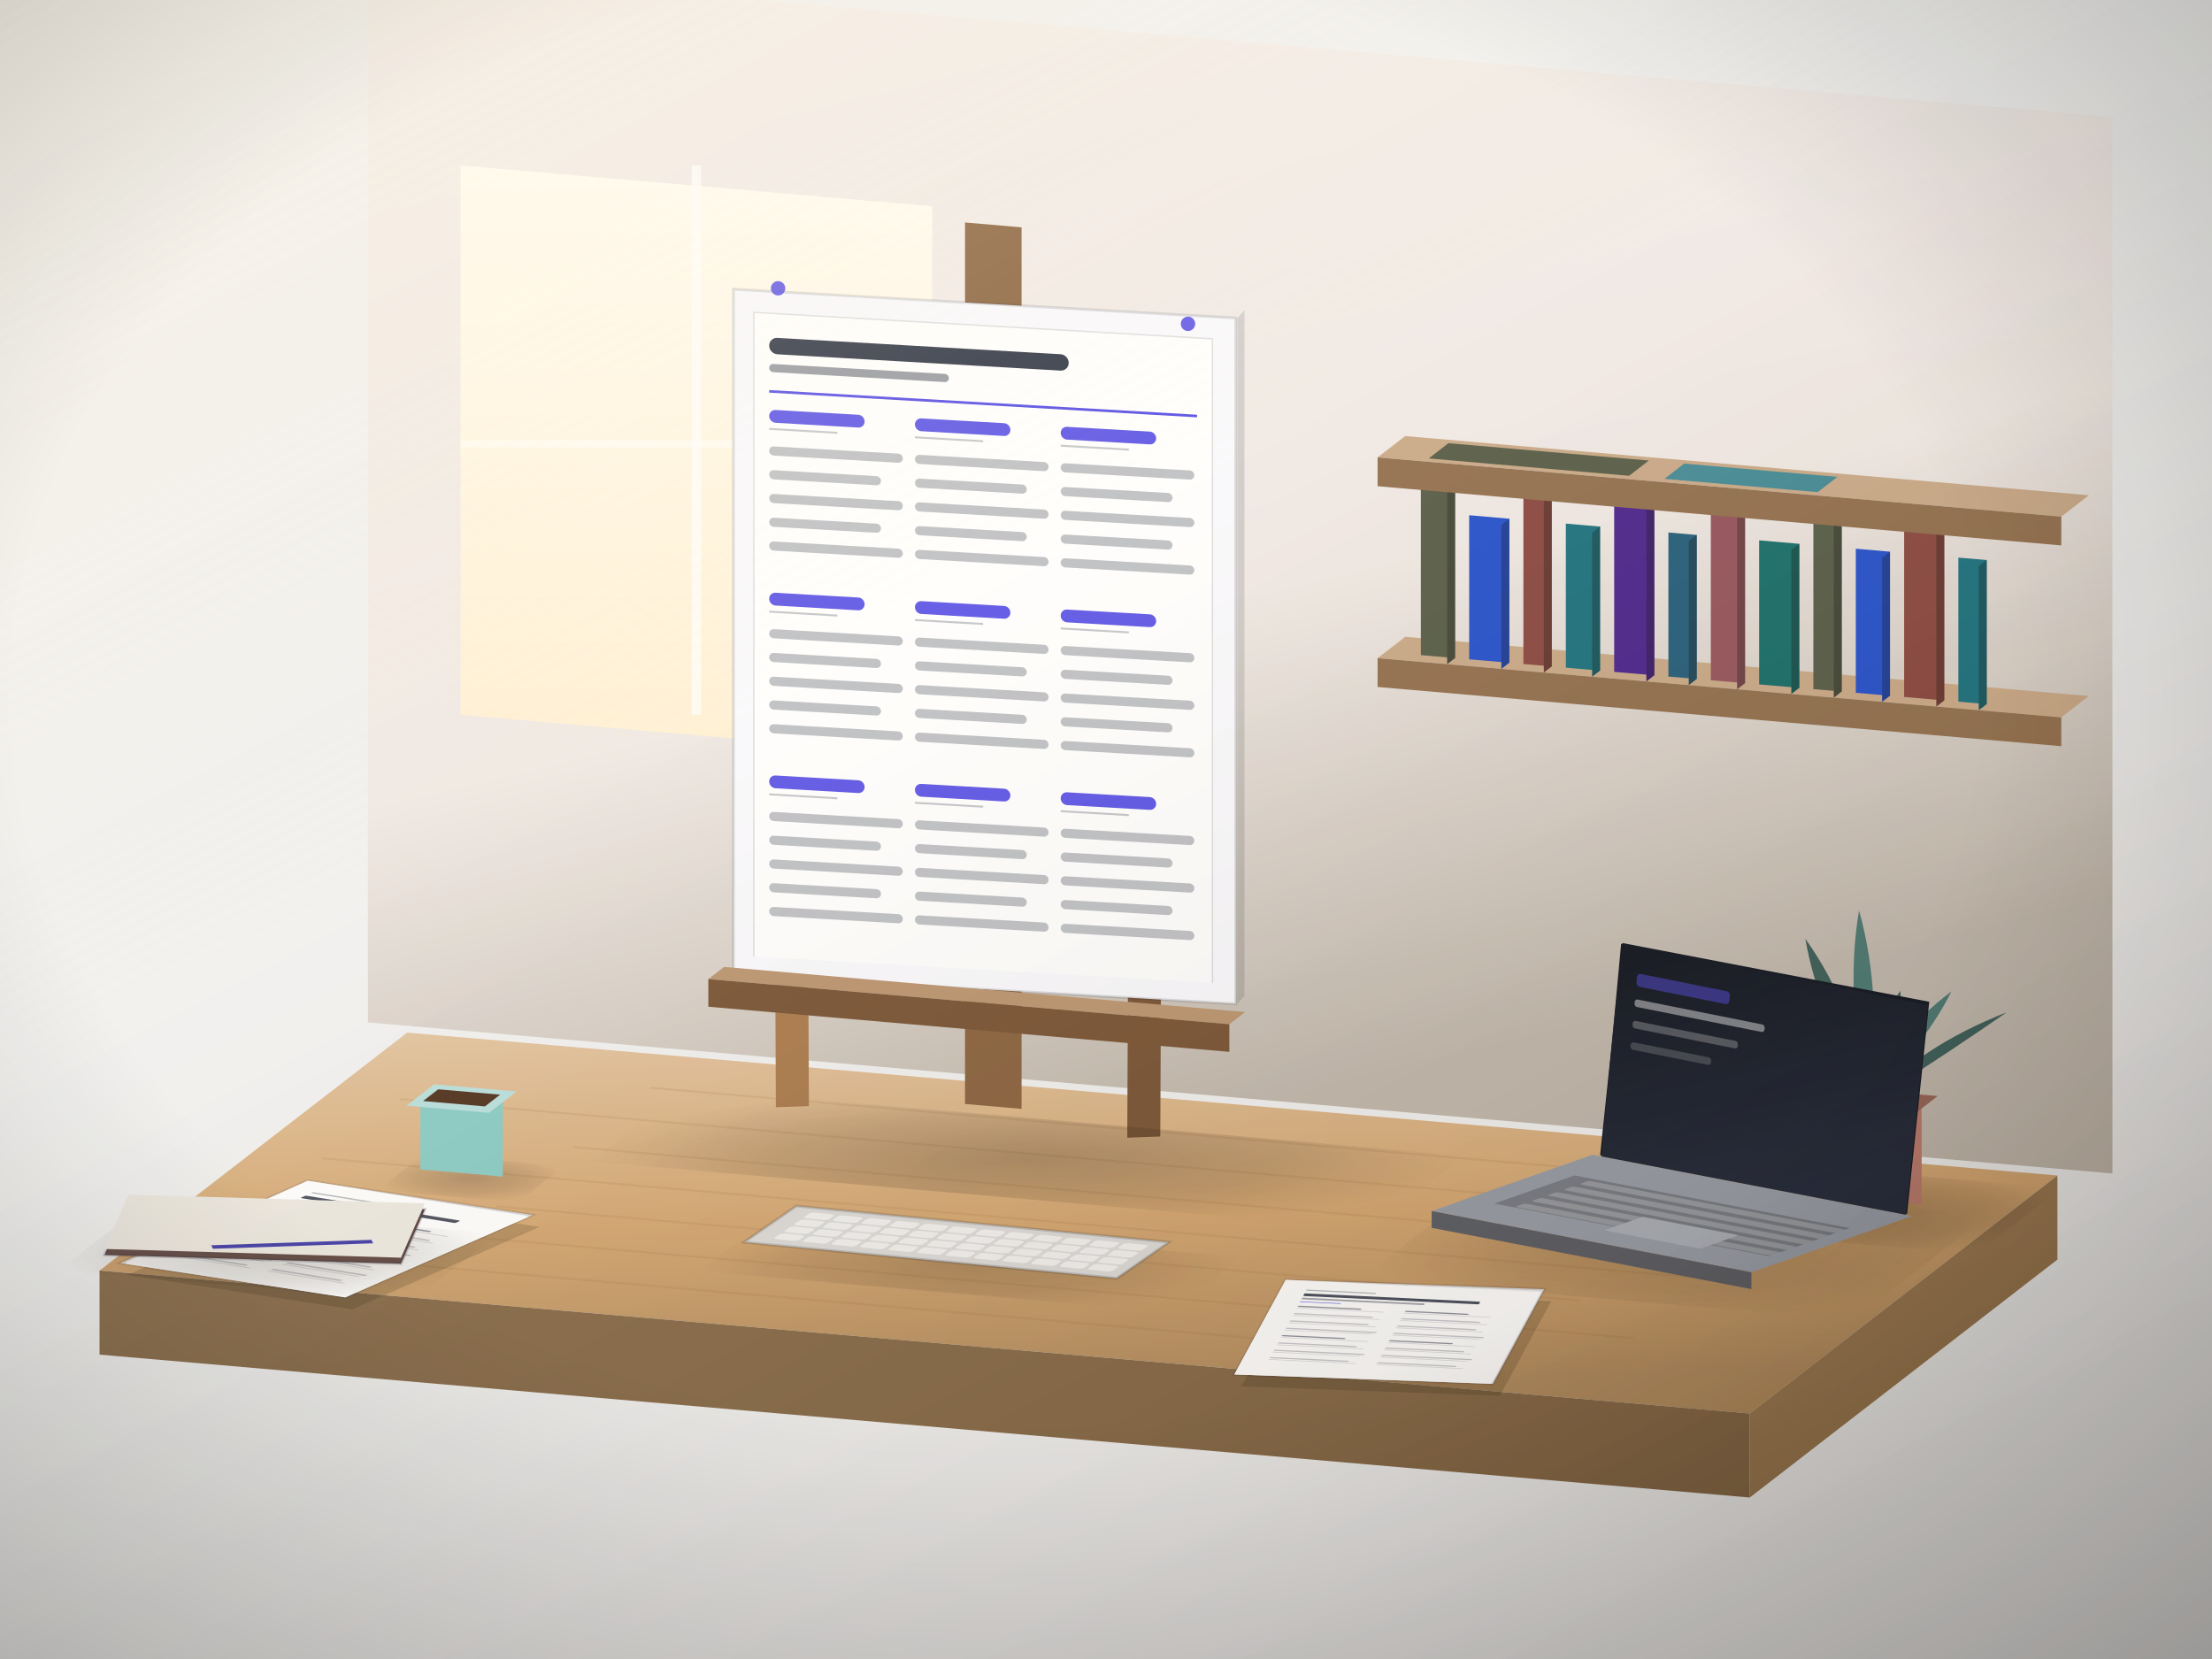
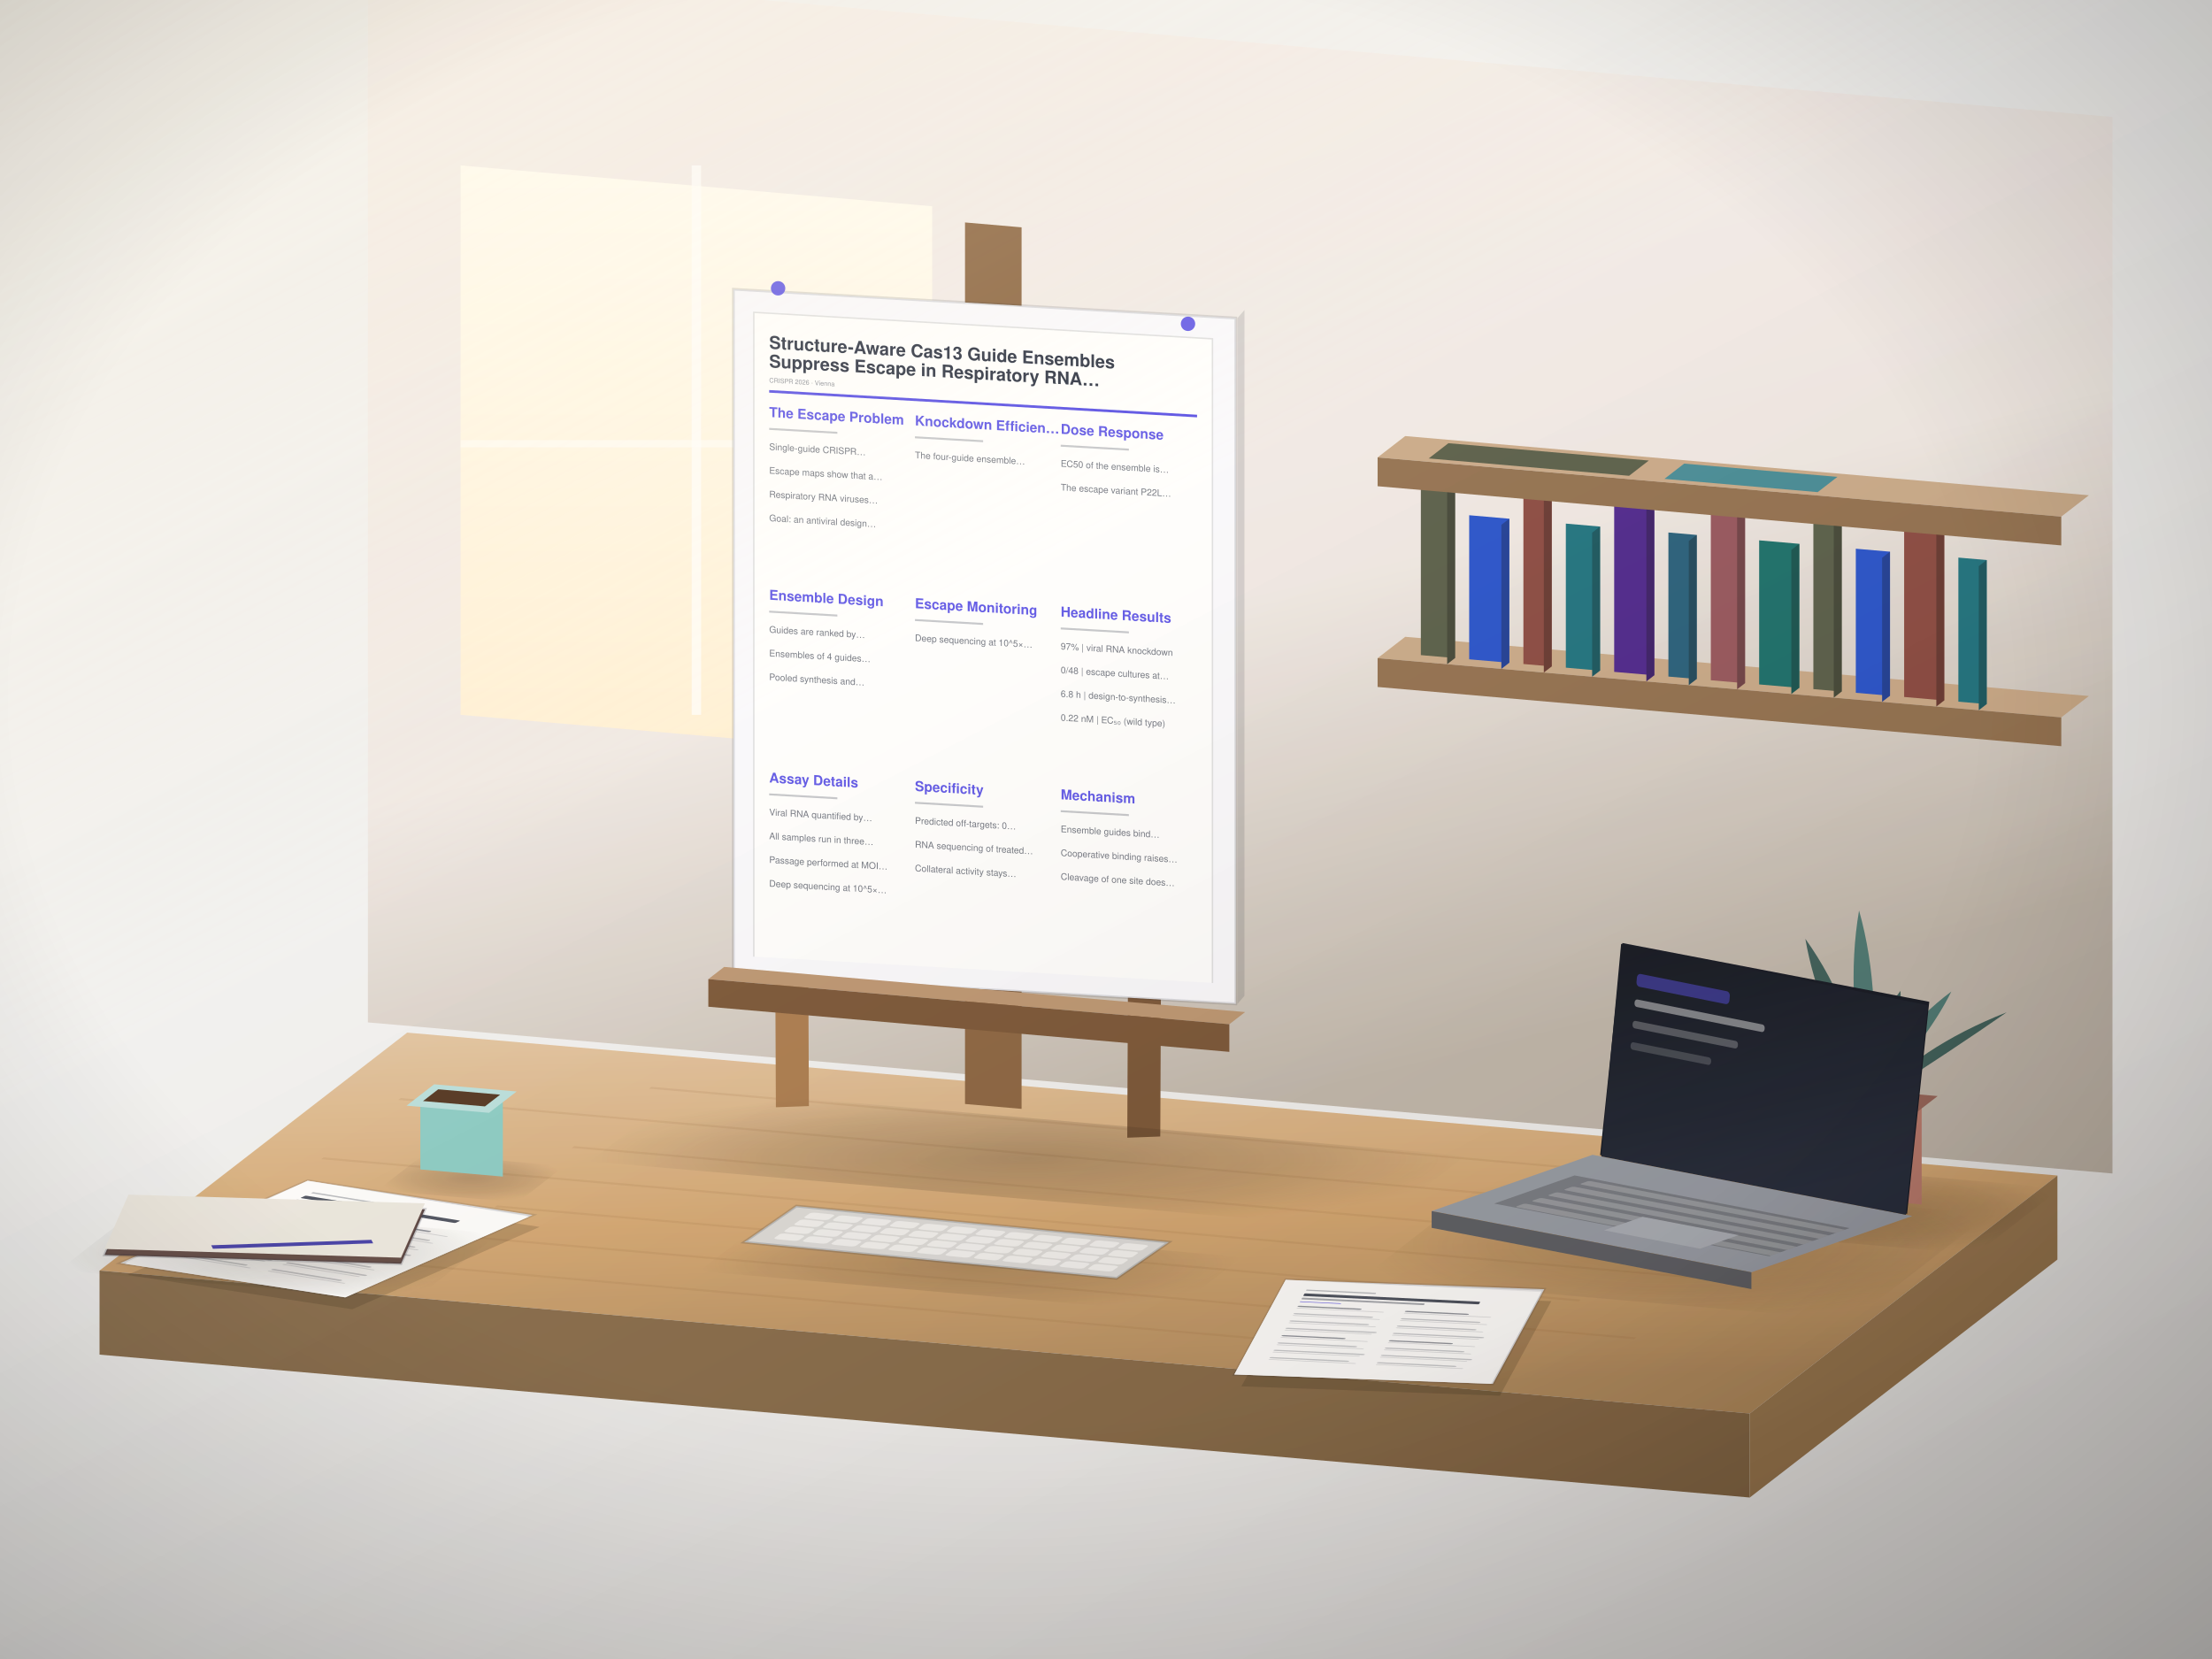
<svg xmlns="http://www.w3.org/2000/svg" width="800" height="600" viewBox="0 0 800 600" role="img" aria-label="Classic A0 template preview" data-template-id="a0poster">
  <defs>
    <linearGradient id="tp-a0poster-wall-1" x1="0" y1="0" x2="0.35" y2="1">
      <stop offset="0" stop-color="#f3edea" />
      <stop offset="0.62" stop-color="#efe8e4" />
      <stop offset="1" stop-color="#bfb6ab" />
    </linearGradient>
    <linearGradient id="tp-a0poster-window-2" x1="0" y1="0" x2="0" y2="1">
      <stop offset="0" stop-color="#FFFCF2" />
      <stop offset="1" stop-color="#FFEFD2" />
    </linearGradient>
    <linearGradient id="tp-a0poster-desk-3" x1="0" y1="0" x2="0.15" y2="1">
      <stop offset="0" stop-color="#e2c39f" />
      <stop offset="0.55" stop-color="#d3a46d" />
      <stop offset="1" stop-color="#b18a5c" />
    </linearGradient>
    <clipPath id="tp-a0poster-grain-4">
      <path d="M147.26 373.46 L744.09 425.14 L632.83 511.21 L36 459.52 Z" />
    </clipPath>
    <radialGradient id="tp-a0poster-shadow-5" cx="0.5" cy="0.5" r="0.5">
      <stop offset="0" stop-color="#22160A" stop-opacity="0.26" />
      <stop offset="0.6" stop-color="#22160A" stop-opacity="0.13" />
      <stop offset="1" stop-color="#22160A" stop-opacity="0" />
    </radialGradient>
    <clipPath id="tp-a0poster-board-6">
      <path d="M272.36 112.69 L439.14 122.26 L439.14 355.54 L272.36 345.97 Z" />
    </clipPath>
    <radialGradient id="tp-a0poster-shadow-7" cx="0.5" cy="0.5" r="0.5">
      <stop offset="0" stop-color="#22160A" stop-opacity="0.24" />
      <stop offset="0.6" stop-color="#22160A" stop-opacity="0.12" />
      <stop offset="1" stop-color="#22160A" stop-opacity="0" />
    </radialGradient>
    <radialGradient id="tp-a0poster-shadow-8" cx="0.5" cy="0.5" r="0.5">
      <stop offset="0" stop-color="#22160A" stop-opacity="0.22" />
      <stop offset="0.6" stop-color="#22160A" stop-opacity="0.11" />
      <stop offset="1" stop-color="#22160A" stop-opacity="0" />
    </radialGradient>
    <radialGradient id="tp-a0poster-shadow-9" cx="0.5" cy="0.5" r="0.5">
      <stop offset="0" stop-color="#22160A" stop-opacity="0.2" />
      <stop offset="0.6" stop-color="#22160A" stop-opacity="0.1" />
      <stop offset="1" stop-color="#22160A" stop-opacity="0" />
    </radialGradient>
    <clipPath id="tp-a0poster-keys-10">
      <path d="M569.47 425.11 L668.92 444.16 L639.83 454.33 L540.38 435.29 Z" />
    </clipPath>
    <clipPath id="tp-a0poster-screen-11">
      <path d="M586.3 341.38 L697.32 362.64 L689.29 439.35 L578.28 418.08 Z" />
    </clipPath>
    <linearGradient id="tp-a0poster-page-12" x1="0" y1="1" x2="1" y2="0">
      <stop offset="0" stop-color="#FFFFFF" />
      <stop offset="1" stop-color="#ececee" />
    </linearGradient>
    <clipPath id="tp-a0poster-sheet-13">
      <path d="M111.28 427.03 L192.62 439.43 L124.86 469.21 L43.52 456.81 Z" />
    </clipPath>
    <linearGradient id="tp-a0poster-page-14" x1="0" y1="1" x2="1" y2="0">
      <stop offset="0" stop-color="#FFFFFF" />
      <stop offset="1" stop-color="#ececee" />
    </linearGradient>
    <clipPath id="tp-a0poster-sheet-15">
      <path d="M465 462.87 L558.49 466.27 L539.91 500.49 L446.42 497.09 Z" />
    </clipPath>
    <radialGradient id="tp-a0poster-shadow-16" cx="0.5" cy="0.5" r="0.5">
      <stop offset="0" stop-color="#22160A" stop-opacity="0.2" />
      <stop offset="0.6" stop-color="#22160A" stop-opacity="0.1" />
      <stop offset="1" stop-color="#22160A" stop-opacity="0" />
    </radialGradient>
    <clipPath id="tp-a0poster-keys-17">
      <path d="M288 436.19 L422.74 449.23 L403.85 462.31 L269.11 449.27 Z" />
    </clipPath>
    <radialGradient id="tp-a0poster-shadow-18" cx="0.5" cy="0.5" r="0.5">
      <stop offset="0" stop-color="#22160A" stop-opacity="0.22" />
      <stop offset="0.6" stop-color="#22160A" stop-opacity="0.11" />
      <stop offset="1" stop-color="#22160A" stop-opacity="0" />
    </radialGradient>
    <linearGradient id="tp-a0poster-warm-19" x1="0" y1="0" x2="0.7" y2="1">
      <stop offset="0" stop-color="#FFF4DC" stop-opacity="0.42" />
      <stop offset="0.45" stop-color="#FFF4DC" stop-opacity="0.1" />
      <stop offset="1" stop-color="#3B2410" stop-opacity="0.14" />
    </linearGradient>
    <radialGradient id="tp-a0poster-vignette-20" cx="0.45" cy="0.42" r="0.8">
      <stop offset="0.55" stop-color="#000000" stop-opacity="0" />
      <stop offset="1" stop-color="#000000" stop-opacity="0.28" />
    </radialGradient>
  </defs>
  <path d="M133.06 369.77 L764 424.41 L764 42.3 L133.06 -12.34 Z" fill="url(#tp-a0poster-wall-1)" />
  <path d="M166.59 258.53 L337.12 273.3 L337.12 74.6 L166.59 59.83 Z" fill="url(#tp-a0poster-window-2)" />
  <rect x="250.16" y="59.83" width="3.4" height="198.7" fill="#FFFFFF" opacity="0.72" />
  <rect x="166.59" y="159.18" width="170.52" height="2.6" fill="#FFFFFF" opacity="0.55" />
  <path d="M508.21 230.31 L755.47 251.72 L745.49 259.45 L498.23 238.03 Z" fill="#c7a684" />
  <path d="M498.23 248.45 L745.49 269.87 L745.49 259.45 L498.23 238.03 Z" fill="#8d6a48" />
  <path d="M513.87 236.93 L526.23 238 L526.23 172.87 L513.87 171.8 Z" fill="#505641" />
  <path d="M526.23 238 L523.38 240.21 L523.38 175.08 L526.23 172.87 Z" fill="#3a3e2f" />
  <path d="M531.35 238.45 L545.84 239.7 L545.84 187.6 L531.35 186.34 Z" fill="#1c4aca" />
  <path d="M545.84 239.7 L542.99 241.91 L542.99 189.8 L545.84 187.6 Z" fill="#143591" />
  <path d="M550.96 240.15 L561.19 241.03 L561.19 175.9 L550.96 175.01 Z" fill="#854139" />
  <path d="M561.19 241.03 L558.34 243.24 L558.34 178.1 L561.19 175.9 Z" fill="#602f29" />
  <path d="M566.31 241.47 L578.67 242.55 L578.67 190.44 L566.31 189.37 Z" fill="#136c7a" />
  <path d="M578.67 242.55 L575.82 244.75 L575.82 192.65 L578.67 190.44 Z" fill="#0e4e58" />
  <path d="M583.79 242.99 L598.28 244.24 L598.28 179.11 L583.79 177.85 Z" fill="#451c88" />
  <path d="M598.28 244.24 L595.43 246.45 L595.43 181.32 L598.28 179.11 Z" fill="#321462" />
  <path d="M603.4 244.69 L613.63 245.57 L613.63 193.47 L603.4 192.58 Z" fill="#1c5876" />
  <path d="M613.63 245.57 L610.77 247.78 L610.77 195.67 L613.63 193.47 Z" fill="#143f55" />
  <path d="M618.74 246.02 L631.11 247.09 L631.11 181.95 L618.74 180.88 Z" fill="#914e56" />
  <path d="M631.11 247.09 L628.25 249.29 L628.25 184.16 L631.11 181.95 Z" fill="#68383e" />
  <path d="M636.22 247.53 L650.72 248.78 L650.72 196.68 L636.22 195.42 Z" fill="#0f6864" />
  <path d="M650.72 248.78 L647.86 250.99 L647.86 198.88 L650.72 196.68 Z" fill="#0b4b48" />
  <path d="M655.83 249.23 L666.06 250.11 L666.06 184.98 L655.83 184.09 Z" fill="#505641" />
  <path d="M666.06 250.11 L663.21 252.32 L663.21 187.19 L666.06 184.98 Z" fill="#3a3e2f" />
  <path d="M671.18 250.56 L683.54 251.63 L683.54 199.52 L671.18 198.45 Z" fill="#1c4aca" />
  <path d="M683.54 251.63 L680.69 253.83 L680.69 201.73 L683.54 199.52 Z" fill="#143591" />
  <path d="M688.66 252.07 L703.15 253.33 L703.15 188.19 L688.66 186.94 Z" fill="#854139" />
  <path d="M703.15 253.33 L700.3 255.53 L700.3 190.4 L703.15 188.19 Z" fill="#602f29" />
  <path d="M708.27 253.77 L718.5 254.65 L718.5 202.55 L708.27 201.66 Z" fill="#136c7a" />
  <path d="M718.5 254.65 L715.65 256.86 L715.65 204.75 L718.5 202.55 Z" fill="#0e4e58" />
  <path d="M508.21 157.71 L755.47 179.12 L745.49 186.84 L498.23 165.43 Z" fill="#c7a684" />
  <path d="M498.23 175.85 L745.49 197.26 L745.49 186.84 L498.23 165.43 Z" fill="#8d6a48" />
  <path d="M523.84 160.29 L596.31 166.56 L589.18 172.08 L516.71 165.8 Z" fill="#505641" />
  <path d="M609.1 167.67 L664.52 172.47 L657.39 177.99 L601.97 173.19 Z" fill="#3d8692" />
  <path d="M147.26 373.46 L744.09 425.14 L632.83 511.21 L36 459.52 Z" fill="url(#tp-a0poster-desk-3)" />
  <path d="M36 489.92 L632.83 541.6 L632.83 511.21 L36 459.52 Z" fill="#836644" />
  <path d="M632.83 541.6 L744.09 455.54 L744.09 425.14 L632.83 511.21 Z" fill="#98764e" />
  <g clip-path="url(#tp-a0poster-grain-4)">
    <g transform="matrix(4.26 0.37 -1.43 1.1 147.26 373.46)">
      <rect x="24" y="9.75" width="92" height="0.6" fill="#8A5A2B" opacity="0.13" />
      <rect x="6" y="19.5" width="118" height="0.6" fill="#8A5A2B" opacity="0.13" />
      <rect x="24" y="29.25" width="92" height="0.6" fill="#8A5A2B" opacity="0.13" />
      <rect x="6" y="39" width="118" height="0.6" fill="#8A5A2B" opacity="0.13" />
      <rect x="24" y="48.75" width="92" height="0.6" fill="#8A5A2B" opacity="0.13" />
      <rect x="6" y="58.5" width="118" height="0.6" fill="#8A5A2B" opacity="0.13" />
      <rect x="24" y="68.25" width="92" height="0.6" fill="#8A5A2B" opacity="0.13" />
    </g>
  </g>
  <path d="M280.61 400.46 L279.32 114.09 L291.26 113.66 L292.55 400.03 Z" fill="#a77647" />
  <path d="M407.69 411.47 L408.98 125.32 L420.92 124.88 L419.63 411.03 Z" fill="#744e2e" />
  <path d="M349.01 399.27 L349.01 80.45 L369.47 82.22 L369.47 401.04 Z" fill="#865e39" />
  <path d="M247.59 393.55 L529.98 418 L495.74 444.48 L213.35 420.03 Z" fill="url(#tp-a0poster-shadow-5)" />
  <path d="M447.54 115.07 L450.07 112.12 L450.07 360.16 L447.54 363.11 Z" fill="#0F172A24" />
  <path d="M265.25 104.6 L446.95 115.03 L446.95 363.07 L265.25 352.65 Z" fill="#f9f9fe" stroke="#0F172A24" />
  <g clip-path="url(#tp-a0poster-board-6)">
    <g transform="matrix(0.52 0.03 0 0.52 272.36 112.69)">
      <rect width="320" height="452.41" fill="#FFFFFF" />
      <rect x="0.5" y="0.5" width="319" height="451.41" fill="none" stroke="#0F172A24" />
-       <rect x="11.2" y="17.31" width="208.32" height="11.4" rx="5.7" fill="#0F172A" opacity="0.9" />
-       <rect x="11.2" y="35.63" width="124.99" height="5.7" rx="2.85" fill="#0F172A" opacity="0.45" />
+       <text x="11.2" y="25.04" font-family="Helvetica, Arial, sans-serif" font-size="12.22" fill="#0F172A" font-weight="700" opacity="0.92">Structure-Aware Cas13 Guide Ensembles</text>
+       <text x="11.2" y="38.07" font-family="Helvetica, Arial, sans-serif" font-size="12.22" fill="#0F172A" font-weight="700" opacity="0.92">Suppress Escape in Respiratory RNA…</text>
+       <text x="11.2" y="48.66" font-family="Helvetica, Arial, sans-serif" font-size="4.48" fill="#0F172A" opacity="0.5">CRISPR 2026 · Vienna</text>
      <rect x="11.2" y="53.92" width="297.6" height="1.81" fill="#4F46E5" />
-       <rect x="11.2" y="67.54" width="66.38" height="8.9" rx="4.45" fill="#4F46E5" opacity="0.95" />
+       <text x="11.2" y="72.63" font-family="Helvetica, Arial, sans-serif" font-size="9.53" fill="#4F46E5" font-weight="700" opacity="0.95">The Escape Problem</text>
      <rect x="11.2" y="80.25" width="47.42" height="1.36" fill="#0F172A40" />
-       <rect x="11.2" y="92.96" width="92.94" height="6.35" rx="3.18" fill="#0F172A47" opacity="1" />
-       <rect x="11.2" y="109.49" width="77.76" height="6.35" rx="3.18" fill="#0F172A47" opacity="1" />
-       <rect x="11.2" y="126.01" width="92.94" height="6.35" rx="3.18" fill="#0F172A47" opacity="1" />
-       <rect x="11.2" y="142.53" width="77.76" height="6.35" rx="3.18" fill="#0F172A47" opacity="1" />
-       <rect x="11.2" y="159.05" width="92.94" height="6.35" rx="3.18" fill="#0F172A47" opacity="1" />
-       <rect x="11.2" y="194.64" width="66.38" height="8.9" rx="4.45" fill="#4F46E5" opacity="0.95" />
+       <text x="11.2" y="95.5" font-family="Helvetica, Arial, sans-serif" font-size="6.35" fill="#0F172A9e">Single-guide CRISPR…</text>
+       <text x="11.2" y="112.03" font-family="Helvetica, Arial, sans-serif" font-size="6.35" fill="#0F172A9e">Escape maps show that a…</text>
+       <text x="11.2" y="128.55" font-family="Helvetica, Arial, sans-serif" font-size="6.35" fill="#0F172A9e">Respiratory RNA viruses…</text>
+       <text x="11.2" y="145.07" font-family="Helvetica, Arial, sans-serif" font-size="6.35" fill="#0F172A9e">Goal: an antiviral design…</text>
+       <text x="11.2" y="199.73" font-family="Helvetica, Arial, sans-serif" font-size="9.53" fill="#4F46E5" font-weight="700" opacity="0.95">Ensemble Design</text>
      <rect x="11.2" y="207.35" width="47.42" height="1.36" fill="#0F172A40" />
-       <rect x="11.2" y="220.06" width="92.94" height="6.35" rx="3.18" fill="#0F172A47" opacity="1" />
-       <rect x="11.2" y="236.58" width="77.76" height="6.35" rx="3.18" fill="#0F172A47" opacity="1" />
-       <rect x="11.2" y="253.11" width="92.94" height="6.35" rx="3.18" fill="#0F172A47" opacity="1" />
-       <rect x="11.2" y="269.63" width="77.76" height="6.35" rx="3.18" fill="#0F172A47" opacity="1" />
-       <rect x="11.2" y="286.15" width="92.94" height="6.35" rx="3.18" fill="#0F172A47" opacity="1" />
-       <rect x="11.2" y="321.74" width="66.38" height="8.9" rx="4.45" fill="#4F46E5" opacity="0.95" />
+       <text x="11.2" y="222.6" font-family="Helvetica, Arial, sans-serif" font-size="6.35" fill="#0F172A9e">Guides are ranked by…</text>
+       <text x="11.2" y="239.13" font-family="Helvetica, Arial, sans-serif" font-size="6.35" fill="#0F172A9e">Ensembles of 4 guides…</text>
+       <text x="11.2" y="255.65" font-family="Helvetica, Arial, sans-serif" font-size="6.35" fill="#0F172A9e">Pooled synthesis and…</text>
+       <text x="11.2" y="326.82" font-family="Helvetica, Arial, sans-serif" font-size="9.53" fill="#4F46E5" font-weight="700" opacity="0.95">Assay Details</text>
      <rect x="11.2" y="334.45" width="47.42" height="1.36" fill="#0F172A40" />
-       <rect x="11.2" y="347.16" width="92.94" height="6.35" rx="3.18" fill="#0F172A47" opacity="1" />
-       <rect x="11.2" y="363.68" width="77.76" height="6.35" rx="3.18" fill="#0F172A47" opacity="1" />
-       <rect x="11.2" y="380.21" width="92.94" height="6.35" rx="3.18" fill="#0F172A47" opacity="1" />
-       <rect x="11.2" y="396.73" width="77.76" height="6.35" rx="3.18" fill="#0F172A47" opacity="1" />
-       <rect x="11.2" y="413.25" width="92.94" height="6.35" rx="3.18" fill="#0F172A47" opacity="1" />
-       <rect x="112.58" y="67.54" width="66.38" height="8.9" rx="4.45" fill="#4F46E5" opacity="0.95" />
+       <text x="11.2" y="349.7" font-family="Helvetica, Arial, sans-serif" font-size="6.35" fill="#0F172A9e">Viral RNA quantified by…</text>
+       <text x="11.2" y="366.23" font-family="Helvetica, Arial, sans-serif" font-size="6.35" fill="#0F172A9e">All samples run in three…</text>
+       <text x="11.2" y="382.75" font-family="Helvetica, Arial, sans-serif" font-size="6.35" fill="#0F172A9e">Passage performed at MOI…</text>
+       <text x="11.2" y="399.27" font-family="Helvetica, Arial, sans-serif" font-size="6.35" fill="#0F172A9e">Deep sequencing at 10^5×…</text>
+       <text x="112.58" y="72.63" font-family="Helvetica, Arial, sans-serif" font-size="9.53" fill="#4F46E5" font-weight="700" opacity="0.95">Knockdown Efficien…</text>
      <rect x="112.58" y="80.25" width="47.42" height="1.36" fill="#0F172A40" />
-       <rect x="112.58" y="92.96" width="92.94" height="6.35" rx="3.18" fill="#0F172A47" opacity="1" />
-       <rect x="112.58" y="109.49" width="77.76" height="6.35" rx="3.18" fill="#0F172A47" opacity="1" />
-       <rect x="112.58" y="126.01" width="92.94" height="6.35" rx="3.18" fill="#0F172A47" opacity="1" />
-       <rect x="112.58" y="142.53" width="77.76" height="6.35" rx="3.18" fill="#0F172A47" opacity="1" />
-       <rect x="112.58" y="159.05" width="92.94" height="6.35" rx="3.18" fill="#0F172A47" opacity="1" />
-       <rect x="112.58" y="194.64" width="66.38" height="8.9" rx="4.45" fill="#4F46E5" opacity="0.95" />
+       <text x="112.58" y="95.5" font-family="Helvetica, Arial, sans-serif" font-size="6.35" fill="#0F172A9e">The four-guide ensemble…</text>
+       <text x="112.58" y="199.73" font-family="Helvetica, Arial, sans-serif" font-size="9.53" fill="#4F46E5" font-weight="700" opacity="0.95">Escape Monitoring</text>
      <rect x="112.58" y="207.35" width="47.42" height="1.36" fill="#0F172A40" />
-       <rect x="112.58" y="220.06" width="92.94" height="6.35" rx="3.18" fill="#0F172A47" opacity="1" />
-       <rect x="112.58" y="236.58" width="77.76" height="6.35" rx="3.18" fill="#0F172A47" opacity="1" />
-       <rect x="112.58" y="253.11" width="92.94" height="6.35" rx="3.18" fill="#0F172A47" opacity="1" />
-       <rect x="112.58" y="269.63" width="77.76" height="6.35" rx="3.18" fill="#0F172A47" opacity="1" />
-       <rect x="112.58" y="286.15" width="92.94" height="6.35" rx="3.18" fill="#0F172A47" opacity="1" />
-       <rect x="112.58" y="321.74" width="66.38" height="8.9" rx="4.45" fill="#4F46E5" opacity="0.95" />
+       <text x="112.58" y="222.6" font-family="Helvetica, Arial, sans-serif" font-size="6.35" fill="#0F172A9e">Deep sequencing at 10^5×…</text>
+       <text x="112.58" y="326.82" font-family="Helvetica, Arial, sans-serif" font-size="9.53" fill="#4F46E5" font-weight="700" opacity="0.95">Specificity</text>
      <rect x="112.58" y="334.45" width="47.42" height="1.36" fill="#0F172A40" />
-       <rect x="112.58" y="347.16" width="92.94" height="6.35" rx="3.18" fill="#0F172A47" opacity="1" />
-       <rect x="112.58" y="363.68" width="77.76" height="6.35" rx="3.18" fill="#0F172A47" opacity="1" />
-       <rect x="112.58" y="380.21" width="92.94" height="6.35" rx="3.18" fill="#0F172A47" opacity="1" />
-       <rect x="112.58" y="396.73" width="77.76" height="6.35" rx="3.18" fill="#0F172A47" opacity="1" />
-       <rect x="112.58" y="413.25" width="92.94" height="6.35" rx="3.18" fill="#0F172A47" opacity="1" />
-       <rect x="213.96" y="67.54" width="66.38" height="8.9" rx="4.45" fill="#4F46E5" opacity="0.95" />
+       <text x="112.58" y="349.7" font-family="Helvetica, Arial, sans-serif" font-size="6.35" fill="#0F172A9e">Predicted off-targets: 0…</text>
+       <text x="112.58" y="366.23" font-family="Helvetica, Arial, sans-serif" font-size="6.35" fill="#0F172A9e">RNA sequencing of treated…</text>
+       <text x="112.58" y="382.75" font-family="Helvetica, Arial, sans-serif" font-size="6.35" fill="#0F172A9e">Collateral activity stays…</text>
+       <text x="213.96" y="72.63" font-family="Helvetica, Arial, sans-serif" font-size="9.53" fill="#4F46E5" font-weight="700" opacity="0.95">Dose Response</text>
      <rect x="213.96" y="80.25" width="47.42" height="1.36" fill="#0F172A40" />
-       <rect x="213.96" y="92.96" width="92.94" height="6.35" rx="3.18" fill="#0F172A47" opacity="1" />
-       <rect x="213.96" y="109.49" width="77.76" height="6.35" rx="3.18" fill="#0F172A47" opacity="1" />
-       <rect x="213.96" y="126.01" width="92.94" height="6.35" rx="3.18" fill="#0F172A47" opacity="1" />
-       <rect x="213.96" y="142.53" width="77.76" height="6.35" rx="3.18" fill="#0F172A47" opacity="1" />
-       <rect x="213.96" y="159.05" width="92.94" height="6.35" rx="3.18" fill="#0F172A47" opacity="1" />
-       <rect x="213.96" y="194.64" width="66.38" height="8.9" rx="4.45" fill="#4F46E5" opacity="0.95" />
+       <text x="213.96" y="95.5" font-family="Helvetica, Arial, sans-serif" font-size="6.35" fill="#0F172A9e">EC50 of the ensemble is…</text>
+       <text x="213.96" y="112.03" font-family="Helvetica, Arial, sans-serif" font-size="6.35" fill="#0F172A9e">The escape variant P22L…</text>
+       <text x="213.96" y="199.73" font-family="Helvetica, Arial, sans-serif" font-size="9.53" fill="#4F46E5" font-weight="700" opacity="0.95">Headline Results</text>
      <rect x="213.96" y="207.35" width="47.42" height="1.36" fill="#0F172A40" />
-       <rect x="213.96" y="220.06" width="92.94" height="6.35" rx="3.18" fill="#0F172A47" opacity="1" />
-       <rect x="213.96" y="236.58" width="77.76" height="6.35" rx="3.18" fill="#0F172A47" opacity="1" />
-       <rect x="213.96" y="253.11" width="92.94" height="6.35" rx="3.18" fill="#0F172A47" opacity="1" />
-       <rect x="213.96" y="269.63" width="77.76" height="6.35" rx="3.18" fill="#0F172A47" opacity="1" />
-       <rect x="213.96" y="286.15" width="92.94" height="6.35" rx="3.18" fill="#0F172A47" opacity="1" />
-       <rect x="213.96" y="321.74" width="66.38" height="8.9" rx="4.45" fill="#4F46E5" opacity="0.95" />
+       <text x="213.96" y="222.6" font-family="Helvetica, Arial, sans-serif" font-size="6.35" fill="#0F172A9e">97% | viral RNA knockdown</text>
+       <text x="213.96" y="239.13" font-family="Helvetica, Arial, sans-serif" font-size="6.35" fill="#0F172A9e">0/48 | escape cultures at…</text>
+       <text x="213.96" y="255.65" font-family="Helvetica, Arial, sans-serif" font-size="6.35" fill="#0F172A9e">6.8 h | design-to-synthesis…</text>
+       <text x="213.96" y="272.17" font-family="Helvetica, Arial, sans-serif" font-size="6.35" fill="#0F172A9e">0.22 nM | EC₅₀ (wild type)</text>
+       <text x="213.96" y="326.82" font-family="Helvetica, Arial, sans-serif" font-size="9.53" fill="#4F46E5" font-weight="700" opacity="0.95">Mechanism</text>
      <rect x="213.96" y="334.45" width="47.42" height="1.36" fill="#0F172A40" />
-       <rect x="213.96" y="347.16" width="92.94" height="6.35" rx="3.18" fill="#0F172A47" opacity="1" />
-       <rect x="213.96" y="363.68" width="77.76" height="6.35" rx="3.18" fill="#0F172A47" opacity="1" />
-       <rect x="213.96" y="380.21" width="92.94" height="6.35" rx="3.18" fill="#0F172A47" opacity="1" />
-       <rect x="213.96" y="396.73" width="77.76" height="6.35" rx="3.18" fill="#0F172A47" opacity="1" />
-       <rect x="213.96" y="413.25" width="92.94" height="6.35" rx="3.18" fill="#0F172A47" opacity="1" />
+       <text x="213.96" y="349.7" font-family="Helvetica, Arial, sans-serif" font-size="6.35" fill="#0F172A9e">Ensemble guides bind…</text>
+       <text x="213.96" y="366.23" font-family="Helvetica, Arial, sans-serif" font-size="6.35" fill="#0F172A9e">Cooperative binding raises…</text>
+       <text x="213.96" y="382.75" font-family="Helvetica, Arial, sans-serif" font-size="6.35" fill="#0F172A9e">Cleavage of one site does…</text>
    </g>
  </g>
  <circle cx="281.41" cy="104.27" r="2.6" fill="#4F46E5eb" />
  <circle cx="429.66" cy="117.11" r="2.6" fill="#4F46E5eb" />
  <path d="M256.18 354.11 L444.61 370.43 L450.32 366.02 L261.89 349.7 Z" fill="#b9916c" />
  <path d="M256.18 364.1 L444.61 380.42 L444.61 370.43 L256.18 354.11 Z" fill="#744e2e" />
  <path d="M645.59 421.11 L745.35 429.75 L714.54 453.59 L614.78 444.95 Z" fill="url(#tp-a0poster-shadow-7)" />
  <path d="M656.64 432.29 L695 435.61 L695 400.88 L656.64 397.55 Z" fill="#b9786b" />
  <path d="M662.41 393.08 L700.78 396.41 L689.23 405.34 L650.86 402.02 Z" fill="#946056" />
  <path d="M675.82 399.21 Q649.17 380.82 636.51 370.42 Q663.17 380.82 675.82 399.21" fill="#325652" opacity="0.96" />
  <path d="M675.82 399.21 Q651.34 372.72 640.87 354.22 Q665.34 372.72 675.82 399.21" fill="#42726d" opacity="0.96" />
  <path d="M675.82 399.21 Q657.38 365.38 652.93 339.54 Q671.38 365.38 675.82 399.21" fill="#325652" opacity="0.96" />
  <path d="M675.82 399.21 Q667.08 360.25 672.35 329.28 Q681.08 360.25 675.82 399.21" fill="#42726d" opacity="0.96" />
  <path d="M675.82 399.21 Q674.57 374.79 687.32 358.37 Q688.57 374.79 675.82 399.21" fill="#325652" opacity="0.96" />
  <path d="M675.82 399.21 Q683.76 374.92 705.71 358.62 Q697.76 374.92 675.82 399.21" fill="#42726d" opacity="0.96" />
  <path d="M675.82 399.21 Q693.79 378.66 725.75 366.11 Q707.79 378.66 675.82 399.21" fill="#325652" opacity="0.96" />
  <path d="M153.46 417.33 L204.19 421.72 L187.22 434.85 L136.49 430.46 Z" fill="url(#tp-a0poster-shadow-8)" />
  <path d="M152.02 422.94 L181.86 425.53 L181.86 398.61 L152.02 396.02 Z" fill="#86cac4" />
  <path d="M157.01 392.16 L186.85 394.75 L176.87 402.47 L147.03 399.88 Z" fill="#b6dfdc" />
  <path d="M158.49 393.96 L180.88 395.9 L175.38 400.15 L153 398.21 Z" fill="#4A2C16" />
  <path d="M169.91 411.46 q10 -3 10 4.5 q0 6.5 -10 3" fill="none" stroke="#86cac4" stroke-width="2.4" />
  <path d="M542.25 423.69 L719.59 439.05 L669.93 477.46 L492.58 462.1 Z" fill="url(#tp-a0poster-shadow-9)" />
  <path d="M575.97 417.64 L691.6 439.79 L633.42 460.14 L517.78 437.99 Z" fill="#949aa5" />
  <path d="M517.78 437.99 L633.42 460.14 L633.42 466.22 L517.78 444.07 Z" fill="#565960" />
  <path d="M569.47 425.11 L668.92 444.16 L639.83 454.33 L540.38 435.29 Z" fill="#737881" />
  <g clip-path="url(#tp-a0poster-keys-10)">
    <g transform="matrix(3.61 0.69 -2.67 0.94 569.47 425.11)">
      <rect x="1.92" y="0.65" width="28.16" height="1.31" rx="0.26" fill="#FFFFFF" opacity="0.22" />
      <rect x="1.92" y="2.83" width="28.16" height="1.31" rx="0.26" fill="#FFFFFF" opacity="0.22" />
      <rect x="1.92" y="5" width="28.16" height="1.31" rx="0.26" fill="#FFFFFF" opacity="0.22" />
      <rect x="1.92" y="7.18" width="28.16" height="1.31" rx="0.26" fill="#FFFFFF" opacity="0.22" />
      <rect x="1.92" y="9.36" width="28.16" height="1.31" rx="0.26" fill="#FFFFFF" opacity="0.22" />
    </g>
  </g>
  <path d="M594.07 440.07 L628.77 446.71 L614.8 451.6 L580.11 444.95 Z" fill="#a7acb5" />
  <path d="M586.73 341.05 L697.74 362.31 L689.72 439.01 L578.71 417.75 Z" fill="#0b101d" />
  <g clip-path="url(#tp-a0poster-screen-11)">
    <g transform="matrix(0.35 0.07 -0.04 0.43 586.3 341.38)">
      <defs>
        <linearGradient id="neutral-screen-320" x1="0" y1="0" x2="0.6" y2="1">
          <stop offset="0" stop-color="#090e19" />
          <stop offset="1" stop-color="#1d2537" />
        </linearGradient>
      </defs>
      <rect width="320" height="180" fill="url(#neutral-screen-320)" />
      <rect x="19.2" y="21.6" width="96" height="10.8" rx="3.6" fill="#4F46E580" />
      <rect x="19.2" y="43.2" width="134.4" height="6.3" rx="2.7" fill="#FFFFFF" opacity="0.45" />
      <rect x="19.2" y="61.2" width="108.8" height="6.3" rx="2.7" fill="#FFFFFF" opacity="0.26" />
      <rect x="19.2" y="79.2" width="83.2" height="6.3" rx="2.7" fill="#FFFFFF" opacity="0.18" />
    </g>
  </g>
  <path d="M113.83 431.33 L195.17 443.73 L127.41 473.51 L46.07 461.1 Z" fill="#2417082e" />
  <path d="M111.28 427.03 L192.62 439.43 L124.86 469.21 L43.52 456.81 Z" fill="url(#tp-a0poster-page-12)" stroke="#0F172A1f" />
  <g clip-path="url(#tp-a0poster-sheet-13)">
    <g transform="matrix(0.37 0.06 -0.22 0.1 111.28 427.03)">
      <rect width="220" height="311.14" fill="#FFFFFF" />
      <rect x="22" y="28" width="59.84" height="3.73" fill="#0F172A" opacity="0.3" />
      <rect x="22" y="40.45" width="151.36" height="8.71" rx="1.24" fill="#0F172A" opacity="0.78" />
      <rect x="22" y="54.45" width="105.6" height="5.6" rx="0.93" fill="#0F172A" opacity="0.38" />
      <rect x="22" y="66.9" width="35.2" height="1.87" fill="#4F46E5d9" />
      <rect x="22" y="80.9" width="55.18" height="3.86" rx="1.93" fill="#0F172A" opacity="0.48" />
      <rect x="22" y="87.65" width="75.24" height="2.31" rx="1.16" fill="#0F172A" opacity="0.15" />
      <rect x="22" y="105.01" width="68.55" height="3.86" rx="1.93" fill="#0F172A" opacity="0.24" />
      <rect x="22" y="111.76" width="75.24" height="2.31" rx="1.16" fill="#0F172A" opacity="0.15" />
      <rect x="22" y="129.12" width="68.55" height="3.86" rx="1.93" fill="#0F172A" opacity="0.24" />
      <rect x="22" y="135.88" width="75.24" height="2.31" rx="1.16" fill="#0F172A" opacity="0.15" />
      <rect x="22" y="153.24" width="78.58" height="3.86" rx="1.93" fill="#0F172A" opacity="0.24" />
      <rect x="22" y="159.99" width="75.24" height="2.31" rx="1.16" fill="#0F172A" opacity="0.15" />
      <rect x="22" y="177.35" width="55.18" height="3.86" rx="1.93" fill="#0F172A" opacity="0.48" />
      <rect x="22" y="184.1" width="75.24" height="2.31" rx="1.16" fill="#0F172A" opacity="0.15" />
      <rect x="22" y="201.47" width="68.55" height="3.86" rx="1.93" fill="#0F172A" opacity="0.24" />
      <rect x="22" y="208.22" width="75.24" height="2.31" rx="1.16" fill="#0F172A" opacity="0.15" />
      <rect x="22" y="225.58" width="78.58" height="3.86" rx="1.93" fill="#0F172A" opacity="0.24" />
      <rect x="22" y="232.33" width="75.24" height="2.31" rx="1.16" fill="#0F172A" opacity="0.15" />
      <rect x="22" y="249.69" width="68.55" height="3.86" rx="1.93" fill="#0F172A" opacity="0.24" />
      <rect x="22" y="256.44" width="75.24" height="2.31" rx="1.16" fill="#0F172A" opacity="0.15" />
      <rect x="114.4" y="80.9" width="55.18" height="3.86" rx="1.93" fill="#0F172A" opacity="0.48" />
      <rect x="114.4" y="87.65" width="75.24" height="2.31" rx="1.16" fill="#0F172A" opacity="0.15" />
      <rect x="114.4" y="105.01" width="68.55" height="3.86" rx="1.93" fill="#0F172A" opacity="0.24" />
      <rect x="114.4" y="111.76" width="75.24" height="2.31" rx="1.16" fill="#0F172A" opacity="0.15" />
      <rect x="114.4" y="129.12" width="68.55" height="3.86" rx="1.93" fill="#0F172A" opacity="0.24" />
      <rect x="114.4" y="135.88" width="75.24" height="2.31" rx="1.16" fill="#0F172A" opacity="0.15" />
      <rect x="114.4" y="153.24" width="78.58" height="3.86" rx="1.93" fill="#0F172A" opacity="0.24" />
      <rect x="114.4" y="159.99" width="75.24" height="2.31" rx="1.16" fill="#0F172A" opacity="0.15" />
      <rect x="114.4" y="177.35" width="55.18" height="3.86" rx="1.93" fill="#0F172A" opacity="0.48" />
      <rect x="114.4" y="184.1" width="75.24" height="2.31" rx="1.16" fill="#0F172A" opacity="0.15" />
      <rect x="114.4" y="201.47" width="68.55" height="3.86" rx="1.93" fill="#0F172A" opacity="0.24" />
      <rect x="114.4" y="208.22" width="75.24" height="2.31" rx="1.16" fill="#0F172A" opacity="0.15" />
      <rect x="114.4" y="225.58" width="78.58" height="3.86" rx="1.93" fill="#0F172A" opacity="0.24" />
      <rect x="114.4" y="232.33" width="75.24" height="2.31" rx="1.16" fill="#0F172A" opacity="0.15" />
      <rect x="114.4" y="249.69" width="68.55" height="3.86" rx="1.93" fill="#0F172A" opacity="0.24" />
      <rect x="114.4" y="256.44" width="75.24" height="2.31" rx="1.16" fill="#0F172A" opacity="0.15" />
    </g>
  </g>
  <path d="M467.55 467.17 L561.04 470.57 L542.46 504.79 L448.97 501.39 Z" fill="#2417082e" />
  <path d="M465 462.87 L558.49 466.27 L539.91 500.49 L446.42 497.09 Z" fill="url(#tp-a0poster-page-14)" stroke="#0F172A1f" />
  <g clip-path="url(#tp-a0poster-sheet-15)">
    <g transform="matrix(0.42 0.02 -0.06 0.11 465 462.87)">
      <rect width="220" height="311.14" fill="#FFFFFF" />
      <rect x="22" y="28" width="59.84" height="3.73" fill="#0F172A" opacity="0.3" />
      <rect x="22" y="40.45" width="151.36" height="8.71" rx="1.24" fill="#0F172A" opacity="0.78" />
      <rect x="22" y="54.45" width="105.6" height="5.6" rx="0.93" fill="#0F172A" opacity="0.38" />
      <rect x="22" y="66.9" width="35.2" height="1.87" fill="#4F46E5d9" />
      <rect x="22" y="80.9" width="55.18" height="3.86" rx="1.93" fill="#0F172A" opacity="0.48" />
      <rect x="22" y="87.65" width="75.24" height="2.31" rx="1.16" fill="#0F172A" opacity="0.15" />
      <rect x="22" y="105.01" width="68.55" height="3.86" rx="1.93" fill="#0F172A" opacity="0.24" />
      <rect x="22" y="111.76" width="75.24" height="2.31" rx="1.16" fill="#0F172A" opacity="0.15" />
      <rect x="22" y="129.12" width="68.55" height="3.86" rx="1.93" fill="#0F172A" opacity="0.24" />
      <rect x="22" y="135.88" width="75.24" height="2.31" rx="1.16" fill="#0F172A" opacity="0.15" />
      <rect x="22" y="153.24" width="78.58" height="3.86" rx="1.93" fill="#0F172A" opacity="0.24" />
      <rect x="22" y="159.99" width="75.24" height="2.31" rx="1.16" fill="#0F172A" opacity="0.15" />
      <rect x="22" y="177.35" width="55.18" height="3.86" rx="1.93" fill="#0F172A" opacity="0.48" />
      <rect x="22" y="184.1" width="75.24" height="2.31" rx="1.16" fill="#0F172A" opacity="0.15" />
      <rect x="22" y="201.47" width="68.55" height="3.86" rx="1.93" fill="#0F172A" opacity="0.24" />
      <rect x="22" y="208.22" width="75.24" height="2.31" rx="1.16" fill="#0F172A" opacity="0.15" />
      <rect x="22" y="225.58" width="78.58" height="3.86" rx="1.93" fill="#0F172A" opacity="0.24" />
      <rect x="22" y="232.33" width="75.24" height="2.31" rx="1.16" fill="#0F172A" opacity="0.15" />
      <rect x="22" y="249.69" width="68.55" height="3.86" rx="1.93" fill="#0F172A" opacity="0.24" />
      <rect x="22" y="256.44" width="75.24" height="2.31" rx="1.16" fill="#0F172A" opacity="0.15" />
      <rect x="114.4" y="80.9" width="55.18" height="3.86" rx="1.93" fill="#0F172A" opacity="0.48" />
      <rect x="114.4" y="87.65" width="75.24" height="2.31" rx="1.16" fill="#0F172A" opacity="0.15" />
      <rect x="114.4" y="105.01" width="68.55" height="3.86" rx="1.93" fill="#0F172A" opacity="0.24" />
      <rect x="114.4" y="111.76" width="75.24" height="2.31" rx="1.16" fill="#0F172A" opacity="0.15" />
      <rect x="114.4" y="129.12" width="68.55" height="3.86" rx="1.93" fill="#0F172A" opacity="0.24" />
      <rect x="114.4" y="135.88" width="75.24" height="2.31" rx="1.16" fill="#0F172A" opacity="0.15" />
      <rect x="114.4" y="153.24" width="78.58" height="3.86" rx="1.93" fill="#0F172A" opacity="0.24" />
      <rect x="114.4" y="159.99" width="75.24" height="2.31" rx="1.16" fill="#0F172A" opacity="0.15" />
      <rect x="114.4" y="177.35" width="55.18" height="3.86" rx="1.93" fill="#0F172A" opacity="0.48" />
      <rect x="114.4" y="184.1" width="75.24" height="2.31" rx="1.16" fill="#0F172A" opacity="0.15" />
      <rect x="114.4" y="201.47" width="68.55" height="3.86" rx="1.93" fill="#0F172A" opacity="0.24" />
      <rect x="114.4" y="208.22" width="75.24" height="2.31" rx="1.16" fill="#0F172A" opacity="0.15" />
      <rect x="114.4" y="225.58" width="78.58" height="3.86" rx="1.93" fill="#0F172A" opacity="0.24" />
      <rect x="114.4" y="232.33" width="75.24" height="2.31" rx="1.16" fill="#0F172A" opacity="0.15" />
      <rect x="114.4" y="249.69" width="68.55" height="3.86" rx="1.93" fill="#0F172A" opacity="0.24" />
      <rect x="114.4" y="256.44" width="75.24" height="2.31" rx="1.16" fill="#0F172A" opacity="0.15" />
    </g>
  </g>
  <path d="M278.6 439.88 L449.13 454.65 L423.45 474.51 L252.93 459.74 Z" fill="url(#tp-a0poster-shadow-16)" />
  <path d="M288 436.19 L422.74 449.23 L403.85 462.31 L269.11 449.27 Z" fill="#dbdad8" stroke="#0F172A2e" />
  <g clip-path="url(#tp-a0poster-keys-17)">
    <g transform="matrix(4.21 0.41 -1.57 1.09 288 436.19)">
      <rect x="1.8" y="1.4" width="2.1" height="1.9" rx="0.4" fill="#FFFFFF" opacity="0.6" />
      <rect x="4.25" y="1.4" width="2.1" height="1.9" rx="0.4" fill="#FFFFFF" opacity="0.6" />
      <rect x="6.7" y="1.4" width="2.1" height="1.9" rx="0.4" fill="#FFFFFF" opacity="0.6" />
      <rect x="9.15" y="1.4" width="2.1" height="1.9" rx="0.4" fill="#FFFFFF" opacity="0.6" />
      <rect x="11.6" y="1.4" width="2.1" height="1.9" rx="0.4" fill="#FFFFFF" opacity="0.6" />
      <rect x="14.05" y="1.4" width="2.1" height="1.9" rx="0.4" fill="#FFFFFF" opacity="0.6" />
      <rect x="16.5" y="1.4" width="2.1" height="1.9" rx="0.4" fill="#FFFFFF" opacity="0.6" />
      <rect x="18.95" y="1.4" width="2.1" height="1.9" rx="0.4" fill="#FFFFFF" opacity="0.6" />
      <rect x="21.4" y="1.4" width="2.1" height="1.9" rx="0.4" fill="#FFFFFF" opacity="0.6" />
      <rect x="23.85" y="1.4" width="2.1" height="1.9" rx="0.4" fill="#FFFFFF" opacity="0.6" />
      <rect x="26.3" y="1.4" width="2.1" height="1.9" rx="0.4" fill="#FFFFFF" opacity="0.6" />
      <rect x="28.75" y="1.4" width="2.1" height="1.9" rx="0.4" fill="#FFFFFF" opacity="0.6" />
      <rect x="1.8" y="3.7" width="2.1" height="1.9" rx="0.4" fill="#FFFFFF" opacity="0.6" />
      <rect x="4.25" y="3.7" width="2.1" height="1.9" rx="0.4" fill="#FFFFFF" opacity="0.6" />
      <rect x="6.7" y="3.7" width="2.1" height="1.9" rx="0.4" fill="#FFFFFF" opacity="0.6" />
      <rect x="9.15" y="3.7" width="2.1" height="1.9" rx="0.4" fill="#FFFFFF" opacity="0.6" />
      <rect x="11.6" y="3.7" width="2.1" height="1.9" rx="0.4" fill="#FFFFFF" opacity="0.6" />
      <rect x="14.05" y="3.7" width="2.1" height="1.9" rx="0.4" fill="#FFFFFF" opacity="0.6" />
      <rect x="16.5" y="3.7" width="2.1" height="1.9" rx="0.4" fill="#FFFFFF" opacity="0.6" />
      <rect x="18.95" y="3.7" width="2.1" height="1.9" rx="0.4" fill="#FFFFFF" opacity="0.6" />
      <rect x="21.4" y="3.7" width="2.1" height="1.9" rx="0.4" fill="#FFFFFF" opacity="0.6" />
      <rect x="23.85" y="3.7" width="2.1" height="1.9" rx="0.4" fill="#FFFFFF" opacity="0.6" />
      <rect x="26.3" y="3.7" width="2.1" height="1.9" rx="0.4" fill="#FFFFFF" opacity="0.6" />
      <rect x="28.75" y="3.7" width="2.1" height="1.9" rx="0.4" fill="#FFFFFF" opacity="0.6" />
      <rect x="1.8" y="6" width="2.1" height="1.9" rx="0.4" fill="#FFFFFF" opacity="0.6" />
      <rect x="4.25" y="6" width="2.1" height="1.9" rx="0.4" fill="#FFFFFF" opacity="0.6" />
      <rect x="6.7" y="6" width="2.1" height="1.9" rx="0.4" fill="#FFFFFF" opacity="0.6" />
      <rect x="9.15" y="6" width="2.1" height="1.9" rx="0.4" fill="#FFFFFF" opacity="0.6" />
      <rect x="11.6" y="6" width="2.1" height="1.9" rx="0.4" fill="#FFFFFF" opacity="0.6" />
      <rect x="14.05" y="6" width="2.1" height="1.9" rx="0.4" fill="#FFFFFF" opacity="0.6" />
      <rect x="16.5" y="6" width="2.1" height="1.9" rx="0.4" fill="#FFFFFF" opacity="0.6" />
      <rect x="18.95" y="6" width="2.1" height="1.9" rx="0.4" fill="#FFFFFF" opacity="0.6" />
      <rect x="21.4" y="6" width="2.1" height="1.9" rx="0.4" fill="#FFFFFF" opacity="0.6" />
      <rect x="23.85" y="6" width="2.1" height="1.9" rx="0.4" fill="#FFFFFF" opacity="0.6" />
      <rect x="26.3" y="6" width="2.1" height="1.9" rx="0.4" fill="#FFFFFF" opacity="0.6" />
      <rect x="28.75" y="6" width="2.1" height="1.9" rx="0.4" fill="#FFFFFF" opacity="0.6" />
      <rect x="1.8" y="8.3" width="2.1" height="1.9" rx="0.4" fill="#FFFFFF" opacity="0.6" />
      <rect x="4.25" y="8.3" width="2.1" height="1.9" rx="0.4" fill="#FFFFFF" opacity="0.6" />
      <rect x="6.7" y="8.3" width="2.1" height="1.9" rx="0.4" fill="#FFFFFF" opacity="0.6" />
      <rect x="9.15" y="8.3" width="2.1" height="1.9" rx="0.4" fill="#FFFFFF" opacity="0.6" />
      <rect x="11.6" y="8.3" width="2.1" height="1.9" rx="0.4" fill="#FFFFFF" opacity="0.6" />
      <rect x="14.05" y="8.3" width="2.1" height="1.9" rx="0.4" fill="#FFFFFF" opacity="0.6" />
      <rect x="16.5" y="8.3" width="2.1" height="1.9" rx="0.4" fill="#FFFFFF" opacity="0.6" />
      <rect x="18.95" y="8.3" width="2.1" height="1.9" rx="0.4" fill="#FFFFFF" opacity="0.6" />
      <rect x="21.4" y="8.3" width="2.1" height="1.9" rx="0.4" fill="#FFFFFF" opacity="0.6" />
      <rect x="23.85" y="8.3" width="2.1" height="1.9" rx="0.4" fill="#FFFFFF" opacity="0.6" />
      <rect x="26.3" y="8.3" width="2.1" height="1.9" rx="0.4" fill="#FFFFFF" opacity="0.6" />
      <rect x="28.75" y="8.3" width="2.1" height="1.9" rx="0.4" fill="#FFFFFF" opacity="0.6" />
    </g>
  </g>
  <path d="M52.59 435.16 L180.49 446.24 L149.11 470.51 L21.21 459.44 Z" fill="url(#tp-a0poster-shadow-18)" />
  <path d="M46.48 434.22 L153.67 437.38 L145.02 457.04 L37.82 453.87 Z" fill="#5a413c" stroke="#0F172A33" />
  <path d="M46.48 432.05 L153.67 435.21 L145.02 454.86 L37.82 451.7 Z" fill="#ece8e0" />
  <path d="M76.38 450.37 L134.32 448.4 L134.96 449.66 L77.02 451.64 Z" fill="#3c36a5" />
  <rect width="800" height="600" fill="url(#tp-a0poster-warm-19)" />
  <rect width="800" height="600" fill="url(#tp-a0poster-vignette-20)" />
</svg>
